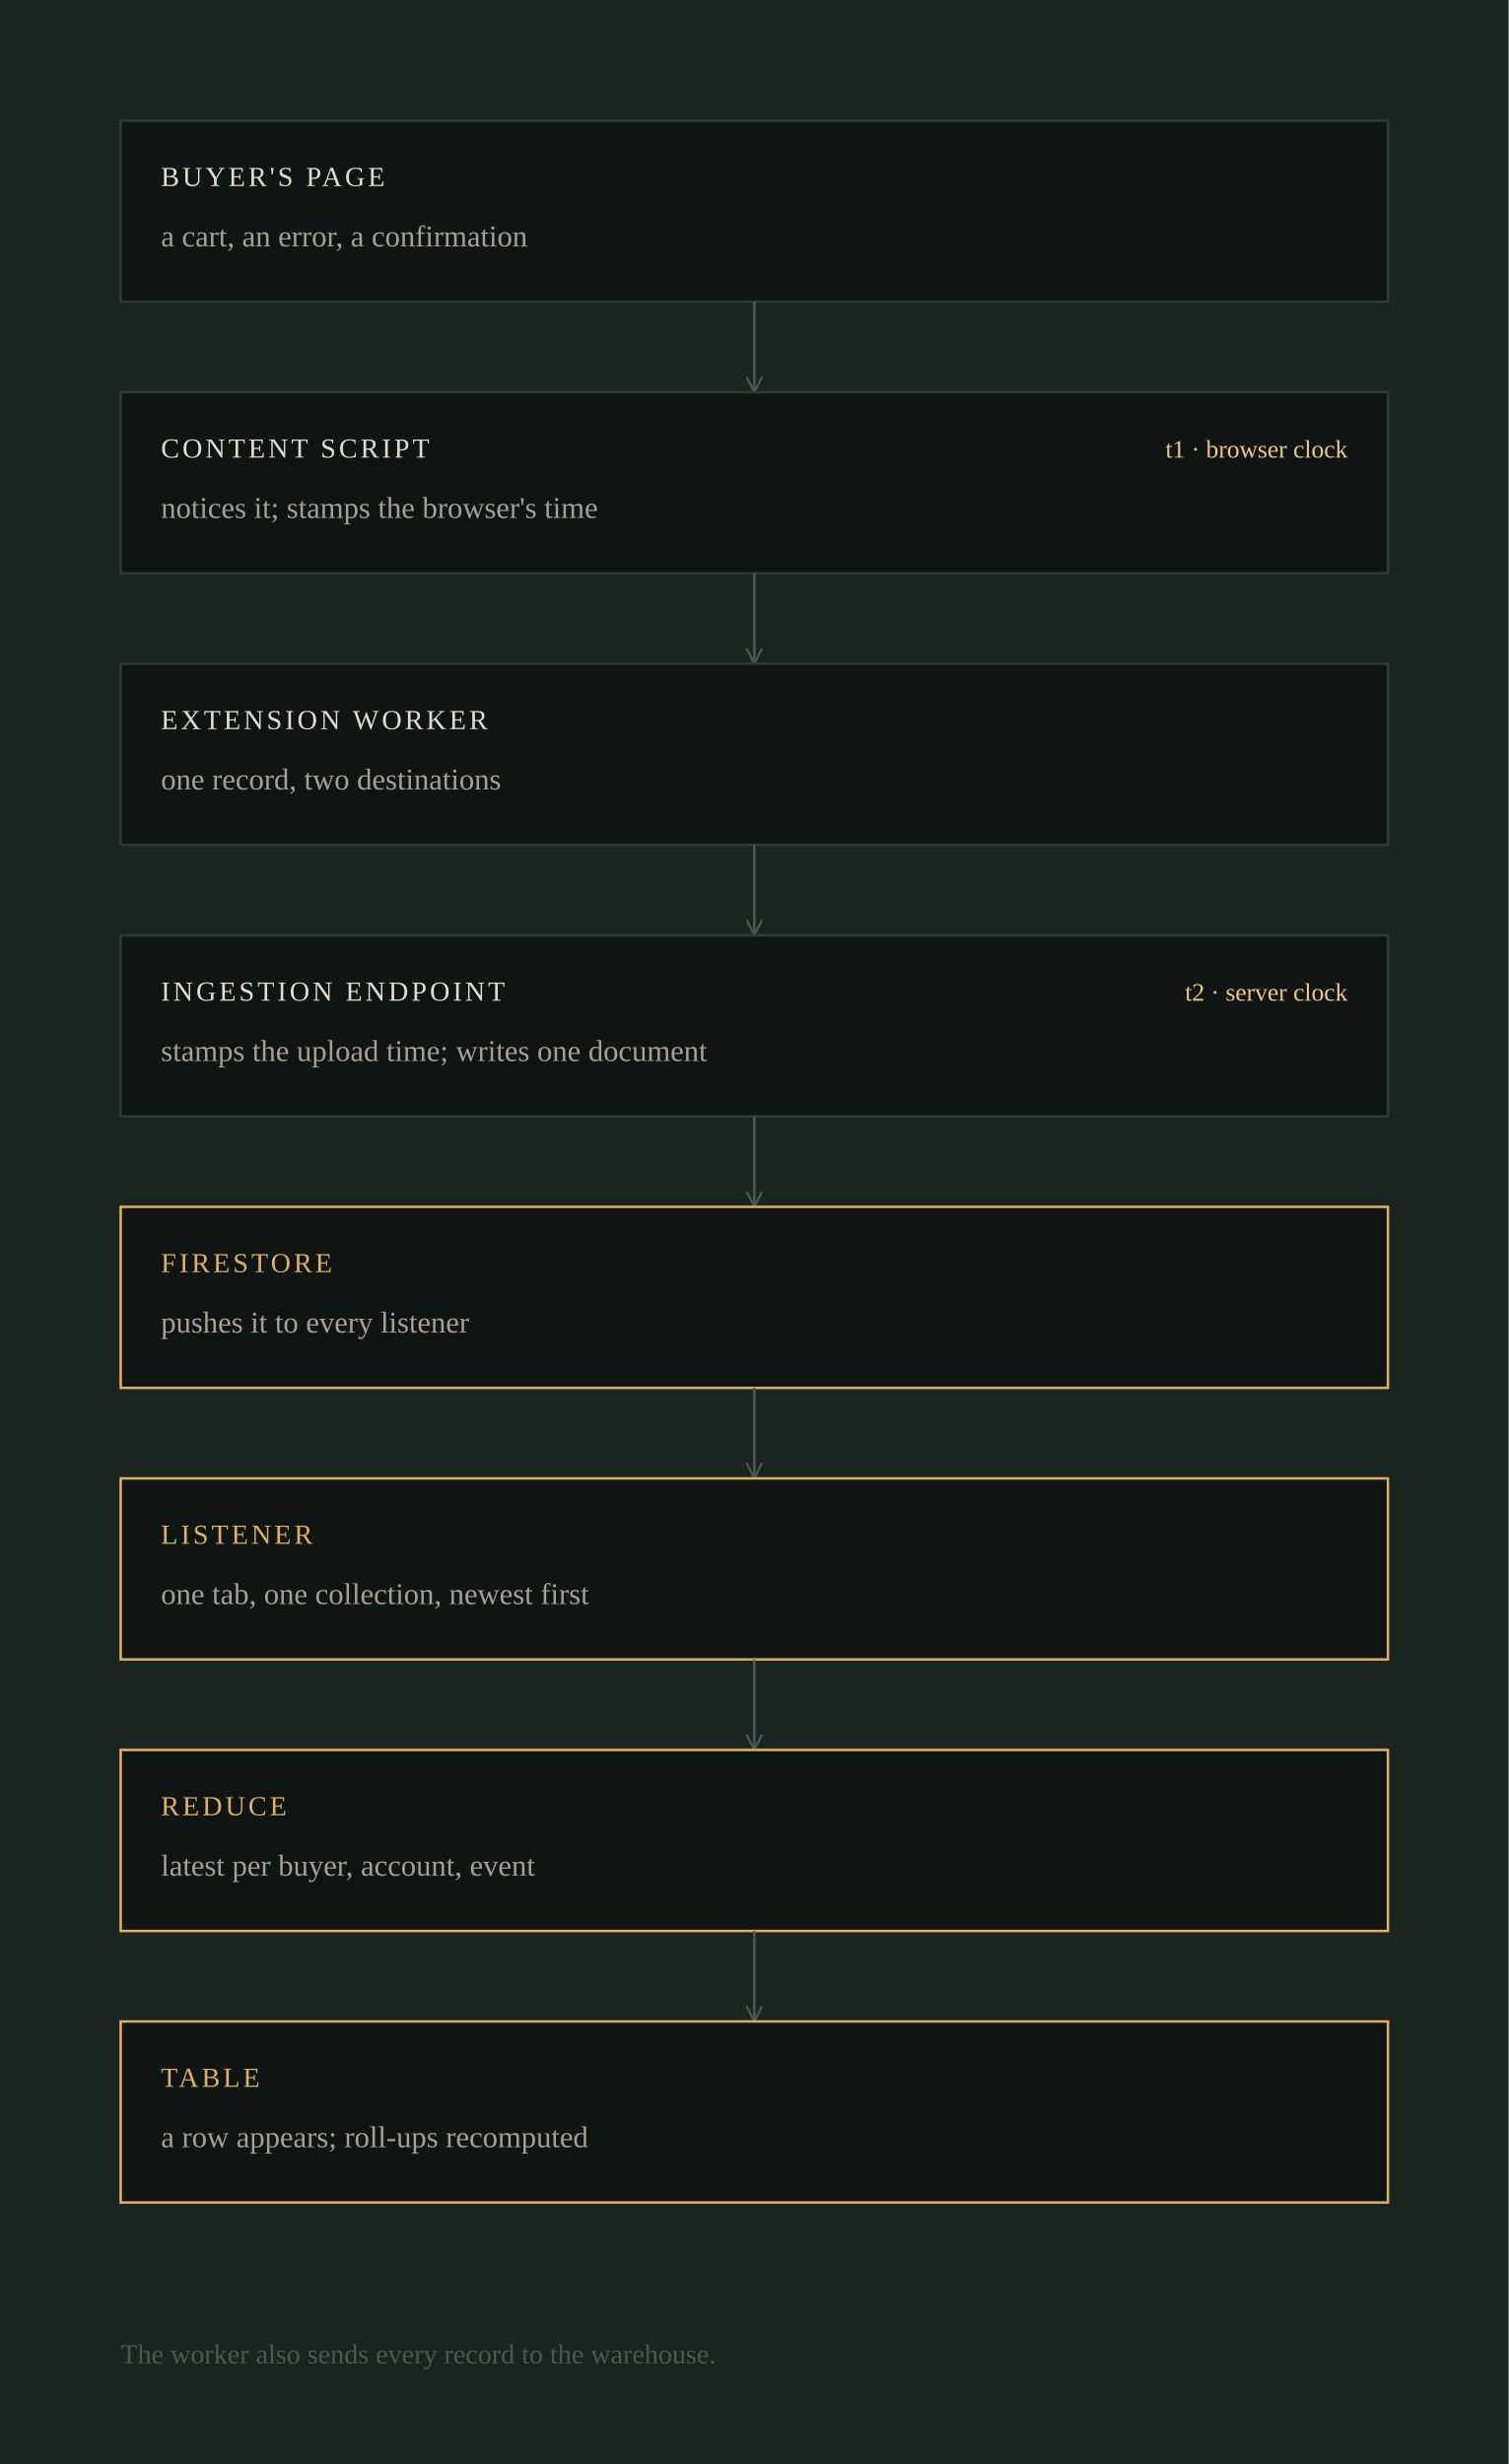
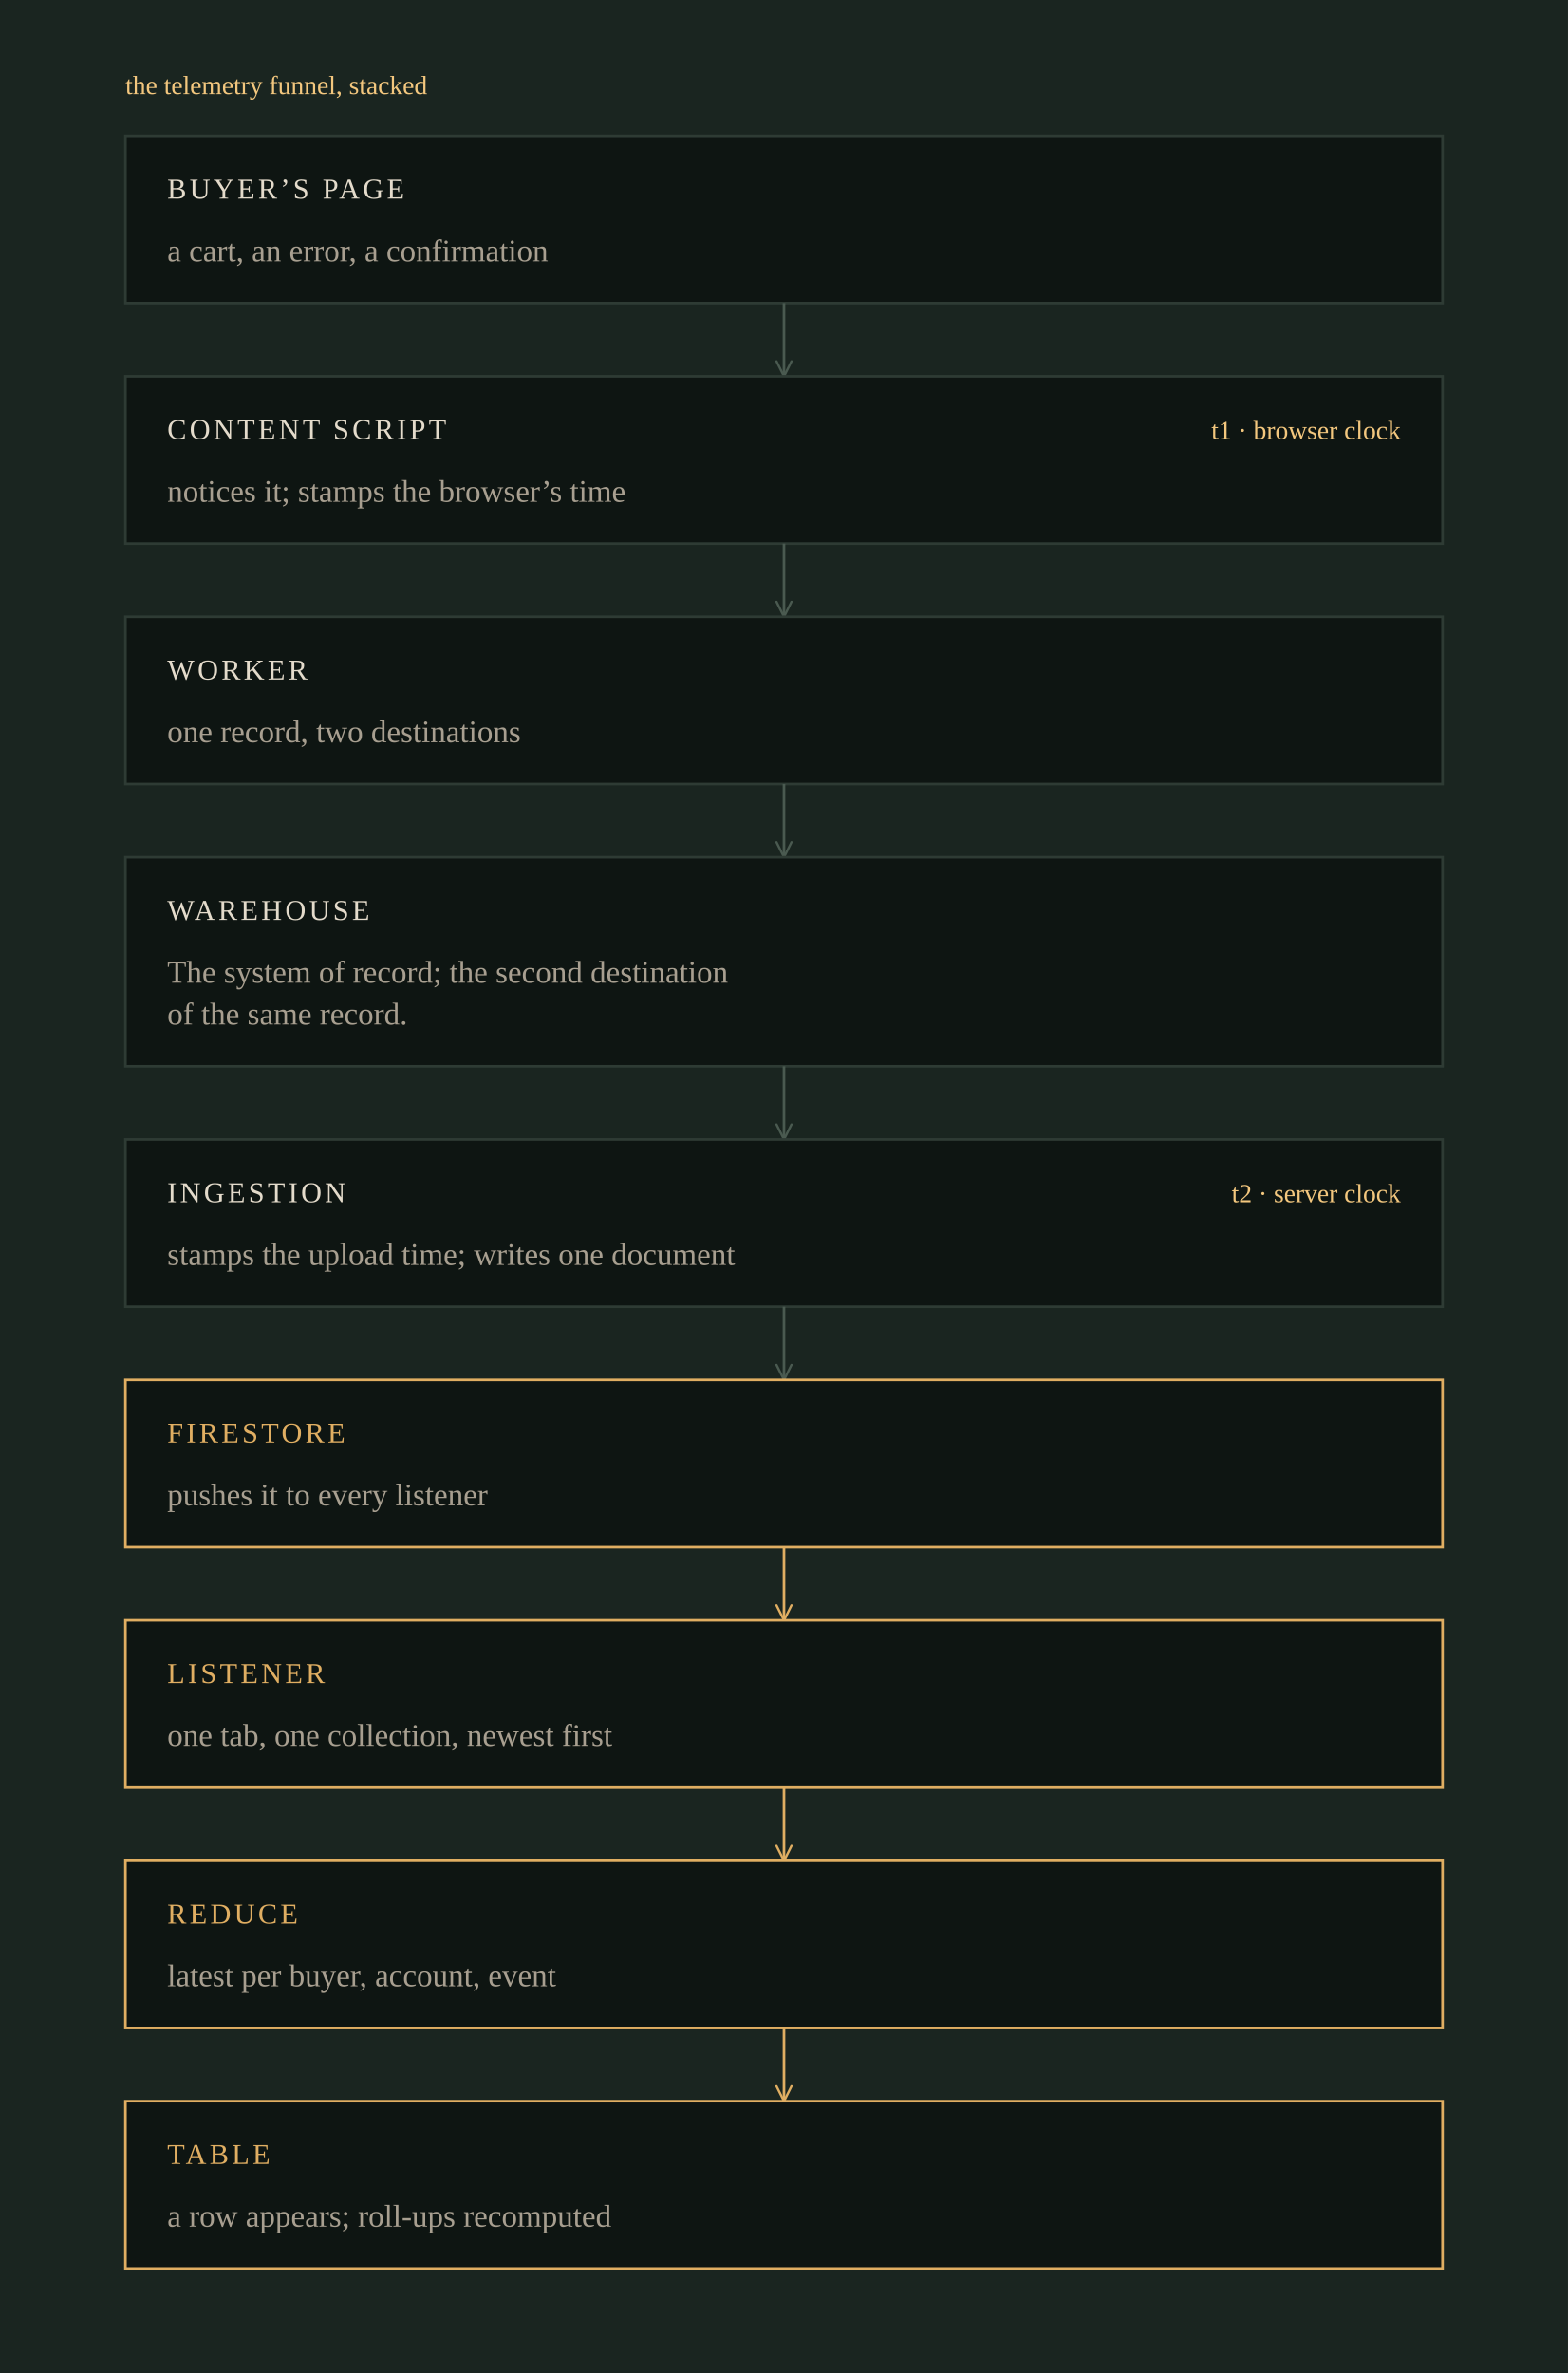
- <svg xmlns="http://www.w3.org/2000/svg" viewBox="0 0 600 980" width="600" height="980" role="img" aria-label="The telemetry funnel, stacked for the phone." font-family="var(--font-mono, 'JetBrains Mono', ui-monospace, monospace)">
+ <svg xmlns="http://www.w3.org/2000/svg" viewBox="0 0 600 908" width="600" height="908" role="img" aria-label="The telemetry funnel, stacked for the phone." font-family="var(--font-mono, 'JetBrains Mono', ui-monospace, monospace)">
  <defs>
    <marker id="telemetry-funnel-tall-a" viewBox="0 0 8 8" refX="7" refY="4" markerWidth="7" markerHeight="7" orient="auto-start-reverse">
      <path d="M0 0.5 L7 4 L0 7.5" fill="none" stroke="var(--dim-numeral, #4a5a50)" stroke-width="1" />
    </marker>
    <marker id="telemetry-funnel-tall-ab" viewBox="0 0 8 8" refX="7" refY="4" markerWidth="7" markerHeight="7" orient="auto-start-reverse">
      <path d="M0 0.5 L7 4 L0 7.5" fill="none" stroke="var(--brass, #e0ae62)" stroke-width="1" />
    </marker>
  </defs>
-   <rect width="600" height="980" fill="var(--surface, #1a2520)" />
-   <rect x="48" y="48" width="504" height="72" fill="var(--ground, #0e1512)" stroke="var(--rule, #2e3b34)" stroke-width="1" />
-   <text x="64" y="74" font-size="11" fill="var(--text, #e4dbcb)" letter-spacing="1.2">BUYER'S PAGE</text>
-   <text x="64" y="98" font-size="12" fill="var(--muted, #a89f90)">a cart, an error, a confirmation</text>
-   <line x1="300" y1="120" x2="300" y2="156" stroke="var(--dim-numeral, #4a5a50)" stroke-width="1" marker-end="url(#telemetry-funnel-tall-a)" />
-   <rect x="48" y="156" width="504" height="72" fill="var(--ground, #0e1512)" stroke="var(--rule, #2e3b34)" stroke-width="1" />
-   <text x="64" y="182" font-size="11" fill="var(--text, #e4dbcb)" letter-spacing="1.2">CONTENT SCRIPT</text>
-   <text x="64" y="206" font-size="12" fill="var(--muted, #a89f90)">notices it; stamps the browser's time</text>
-   <text x="536" y="182" font-size="10" fill="var(--lit, #f3c77e)" text-anchor="end">t1 · browser clock</text>
-   <line x1="300" y1="228" x2="300" y2="264" stroke="var(--dim-numeral, #4a5a50)" stroke-width="1" marker-end="url(#telemetry-funnel-tall-a)" />
-   <rect x="48" y="264" width="504" height="72" fill="var(--ground, #0e1512)" stroke="var(--rule, #2e3b34)" stroke-width="1" />
-   <text x="64" y="290" font-size="11" fill="var(--text, #e4dbcb)" letter-spacing="1.2">EXTENSION WORKER</text>
-   <text x="64" y="314" font-size="12" fill="var(--muted, #a89f90)">one record, two destinations</text>
-   <line x1="300" y1="336" x2="300" y2="372" stroke="var(--dim-numeral, #4a5a50)" stroke-width="1" marker-end="url(#telemetry-funnel-tall-a)" />
-   <rect x="48" y="372" width="504" height="72" fill="var(--ground, #0e1512)" stroke="var(--rule, #2e3b34)" stroke-width="1" />
-   <text x="64" y="398" font-size="11" fill="var(--text, #e4dbcb)" letter-spacing="1.2">INGESTION ENDPOINT</text>
-   <text x="64" y="422" font-size="12" fill="var(--muted, #a89f90)">stamps the upload time; writes one document</text>
-   <text x="536" y="398" font-size="10" fill="var(--lit, #f3c77e)" text-anchor="end">t2 · server clock</text>
-   <line x1="300" y1="444" x2="300" y2="480" stroke="var(--dim-numeral, #4a5a50)" stroke-width="1" marker-end="url(#telemetry-funnel-tall-a)" />
-   <rect x="48" y="480" width="504" height="72" fill="var(--ground, #0e1512)" stroke="var(--brass, #e0ae62)" stroke-width="1" />
-   <text x="64" y="506" font-size="11" fill="var(--brass, #e0ae62)" letter-spacing="1.2">FIRESTORE</text>
-   <text x="64" y="530" font-size="12" fill="var(--muted, #a89f90)">pushes it to every listener</text>
-   <line x1="300" y1="552" x2="300" y2="588" stroke="var(--dim-numeral, #4a5a50)" stroke-width="1" marker-end="url(#telemetry-funnel-tall-a)" />
-   <rect x="48" y="588" width="504" height="72" fill="var(--ground, #0e1512)" stroke="var(--brass, #e0ae62)" stroke-width="1" />
-   <text x="64" y="614" font-size="11" fill="var(--brass, #e0ae62)" letter-spacing="1.2">LISTENER</text>
-   <text x="64" y="638" font-size="12" fill="var(--muted, #a89f90)">one tab, one collection, newest first</text>
-   <line x1="300" y1="660" x2="300" y2="696" stroke="var(--dim-numeral, #4a5a50)" stroke-width="1" marker-end="url(#telemetry-funnel-tall-a)" />
-   <rect x="48" y="696" width="504" height="72" fill="var(--ground, #0e1512)" stroke="var(--brass, #e0ae62)" stroke-width="1" />
-   <text x="64" y="722" font-size="11" fill="var(--brass, #e0ae62)" letter-spacing="1.2">REDUCE</text>
-   <text x="64" y="746" font-size="12" fill="var(--muted, #a89f90)">latest per buyer, account, event</text>
-   <line x1="300" y1="768" x2="300" y2="804" stroke="var(--dim-numeral, #4a5a50)" stroke-width="1" marker-end="url(#telemetry-funnel-tall-a)" />
-   <rect x="48" y="804" width="504" height="72" fill="var(--ground, #0e1512)" stroke="var(--brass, #e0ae62)" stroke-width="1" />
-   <text x="64" y="830" font-size="11" fill="var(--brass, #e0ae62)" letter-spacing="1.2">TABLE</text>
-   <text x="64" y="854" font-size="12" fill="var(--muted, #a89f90)">a row appears; roll-ups recomputed</text>
-   <text x="48" y="940" font-size="11" fill="var(--dim-numeral, #4a5a50)">The worker also sends every record to the warehouse.</text>
+   <rect width="600" height="908" fill="var(--surface, #1a2520)" />
+   <text x="48" y="36" font-size="10" fill="var(--lit, #f3c77e)">the telemetry funnel, stacked</text>
+   <rect x="48" y="52" width="504" height="64" fill="var(--ground, #0e1512)" stroke="var(--rule, #2e3b34)" stroke-width="1" />
+   <text x="64" y="76" font-size="11" fill="var(--text, #e4dbcb)" letter-spacing="1.2">BUYER’S PAGE</text>
+   <text x="64" y="100" font-size="12" fill="var(--muted, #a89f90)">a cart, an error, a confirmation</text>
+   <line x1="300" y1="116" x2="300" y2="144" stroke="var(--dim-numeral, #4a5a50)" stroke-width="1" marker-end="url(#telemetry-funnel-tall-a)" />
+   <rect x="48" y="144" width="504" height="64" fill="var(--ground, #0e1512)" stroke="var(--rule, #2e3b34)" stroke-width="1" />
+   <text x="64" y="168" font-size="11" fill="var(--text, #e4dbcb)" letter-spacing="1.2">CONTENT SCRIPT</text>
+   <text x="64" y="192" font-size="12" fill="var(--muted, #a89f90)">notices it; stamps the browser’s time</text>
+   <text x="536" y="168" font-size="10" fill="var(--lit, #f3c77e)" text-anchor="end">t1 · browser clock</text>
+   <line x1="300" y1="208" x2="300" y2="236" stroke="var(--dim-numeral, #4a5a50)" stroke-width="1" marker-end="url(#telemetry-funnel-tall-a)" />
+   <rect x="48" y="236" width="504" height="64" fill="var(--ground, #0e1512)" stroke="var(--rule, #2e3b34)" stroke-width="1" />
+   <text x="64" y="260" font-size="11" fill="var(--text, #e4dbcb)" letter-spacing="1.2">WORKER</text>
+   <text x="64" y="284" font-size="12" fill="var(--muted, #a89f90)">one record, two destinations</text>
+   <line x1="300" y1="300" x2="300" y2="328" stroke="var(--dim-numeral, #4a5a50)" stroke-width="1" marker-end="url(#telemetry-funnel-tall-a)" />
+   <rect x="48" y="328" width="504" height="80" fill="var(--ground, #0e1512)" stroke="var(--rule, #2e3b34)" stroke-width="1" />
+   <text x="64" y="352" font-size="11" fill="var(--text, #e4dbcb)" letter-spacing="1.2">WAREHOUSE</text>
+   <text x="64" y="376" font-size="12" fill="var(--muted, #a89f90)">The system of record; the second destination</text>
+   <text x="64" y="392" font-size="12" fill="var(--muted, #a89f90)">of the same record.</text>
+   <line x1="300" y1="408" x2="300" y2="436" stroke="var(--dim-numeral, #4a5a50)" stroke-width="1" marker-end="url(#telemetry-funnel-tall-a)" />
+   <rect x="48" y="436" width="504" height="64" fill="var(--ground, #0e1512)" stroke="var(--rule, #2e3b34)" stroke-width="1" />
+   <text x="64" y="460" font-size="11" fill="var(--text, #e4dbcb)" letter-spacing="1.2">INGESTION</text>
+   <text x="64" y="484" font-size="12" fill="var(--muted, #a89f90)">stamps the upload time; writes one document</text>
+   <text x="536" y="460" font-size="10" fill="var(--lit, #f3c77e)" text-anchor="end">t2 · server clock</text>
+   <line x1="300" y1="500" x2="300" y2="528" stroke="var(--dim-numeral, #4a5a50)" stroke-width="1" marker-end="url(#telemetry-funnel-tall-a)" />
+   <rect x="48" y="528" width="504" height="64" fill="var(--ground, #0e1512)" stroke="var(--brass, #e0ae62)" stroke-width="1" />
+   <text x="64" y="552" font-size="11" fill="var(--brass, #e0ae62)" letter-spacing="1.2">FIRESTORE</text>
+   <text x="64" y="576" font-size="12" fill="var(--muted, #a89f90)">pushes it to every listener</text>
+   <line x1="300" y1="592" x2="300" y2="620" stroke="var(--brass, #e0ae62)" stroke-width="1" marker-end="url(#telemetry-funnel-tall-ab)" />
+   <rect x="48" y="620" width="504" height="64" fill="var(--ground, #0e1512)" stroke="var(--brass, #e0ae62)" stroke-width="1" />
+   <text x="64" y="644" font-size="11" fill="var(--brass, #e0ae62)" letter-spacing="1.2">LISTENER</text>
+   <text x="64" y="668" font-size="12" fill="var(--muted, #a89f90)">one tab, one collection, newest first</text>
+   <line x1="300" y1="684" x2="300" y2="712" stroke="var(--brass, #e0ae62)" stroke-width="1" marker-end="url(#telemetry-funnel-tall-ab)" />
+   <rect x="48" y="712" width="504" height="64" fill="var(--ground, #0e1512)" stroke="var(--brass, #e0ae62)" stroke-width="1" />
+   <text x="64" y="736" font-size="11" fill="var(--brass, #e0ae62)" letter-spacing="1.2">REDUCE</text>
+   <text x="64" y="760" font-size="12" fill="var(--muted, #a89f90)">latest per buyer, account, event</text>
+   <line x1="300" y1="776" x2="300" y2="804" stroke="var(--brass, #e0ae62)" stroke-width="1" marker-end="url(#telemetry-funnel-tall-ab)" />
+   <rect x="48" y="804" width="504" height="64" fill="var(--ground, #0e1512)" stroke="var(--brass, #e0ae62)" stroke-width="1" />
+   <text x="64" y="828" font-size="11" fill="var(--brass, #e0ae62)" letter-spacing="1.2">TABLE</text>
+   <text x="64" y="852" font-size="12" fill="var(--muted, #a89f90)">a row appears; roll-ups recomputed</text>
</svg>
